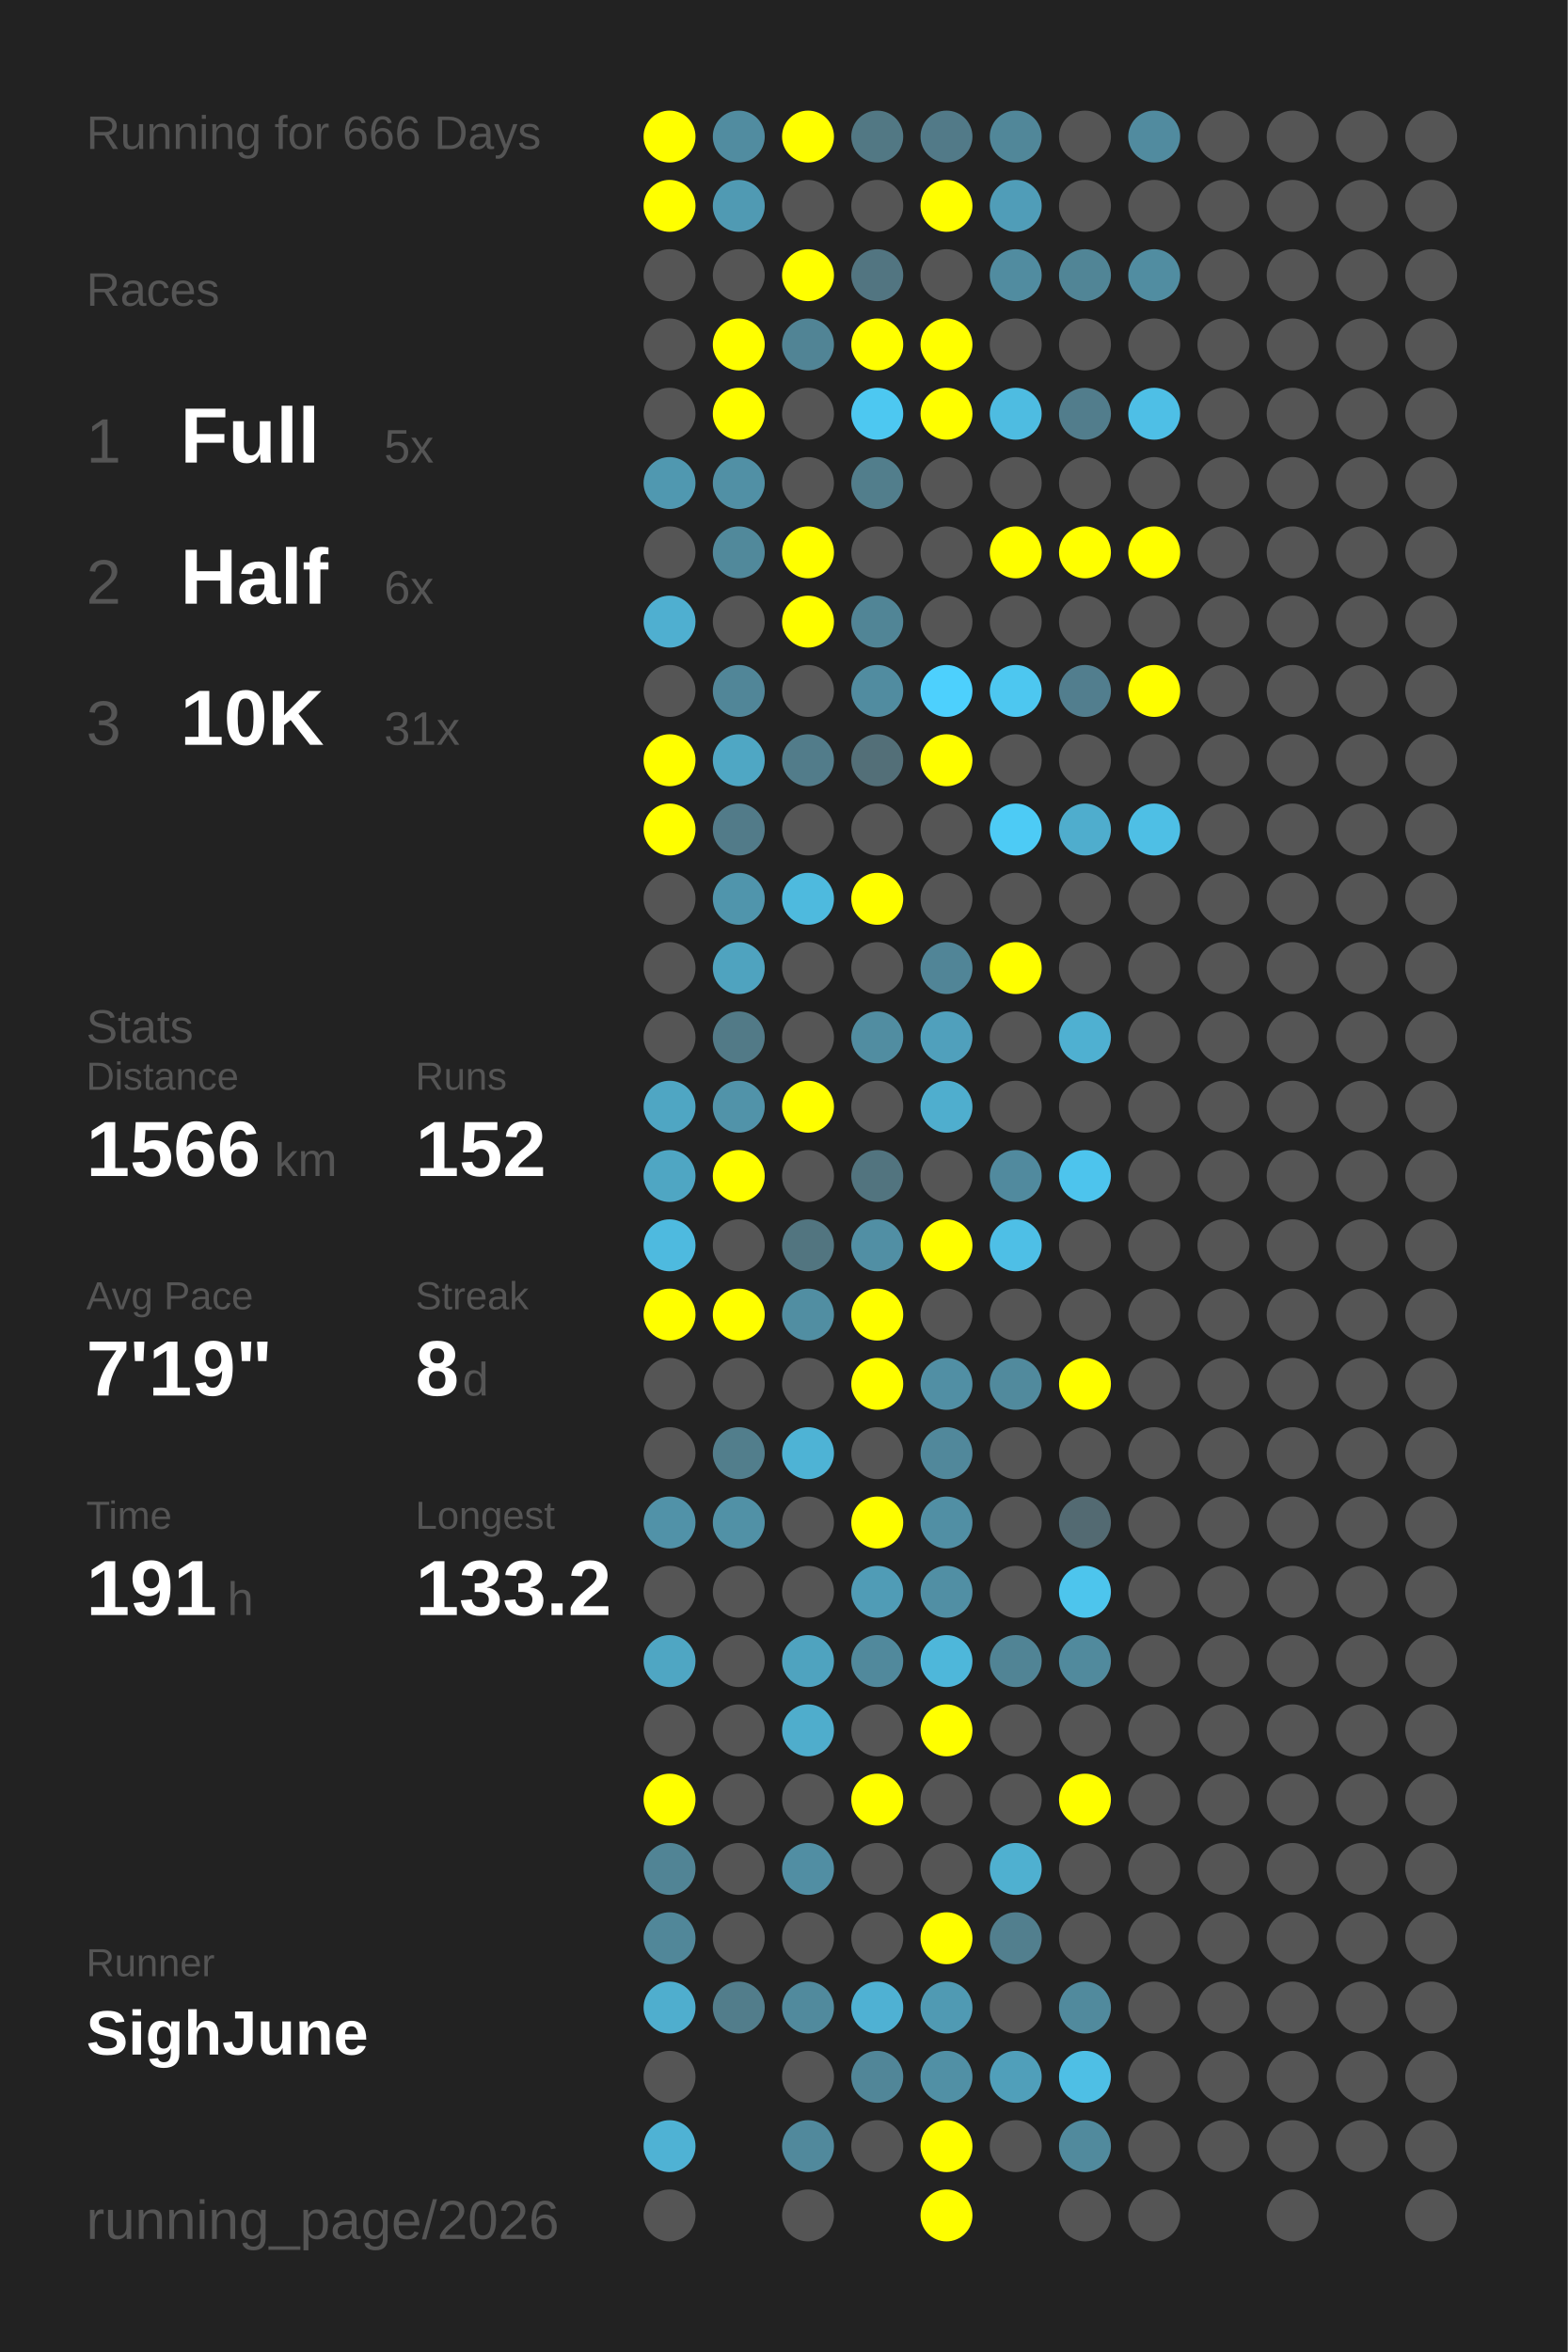
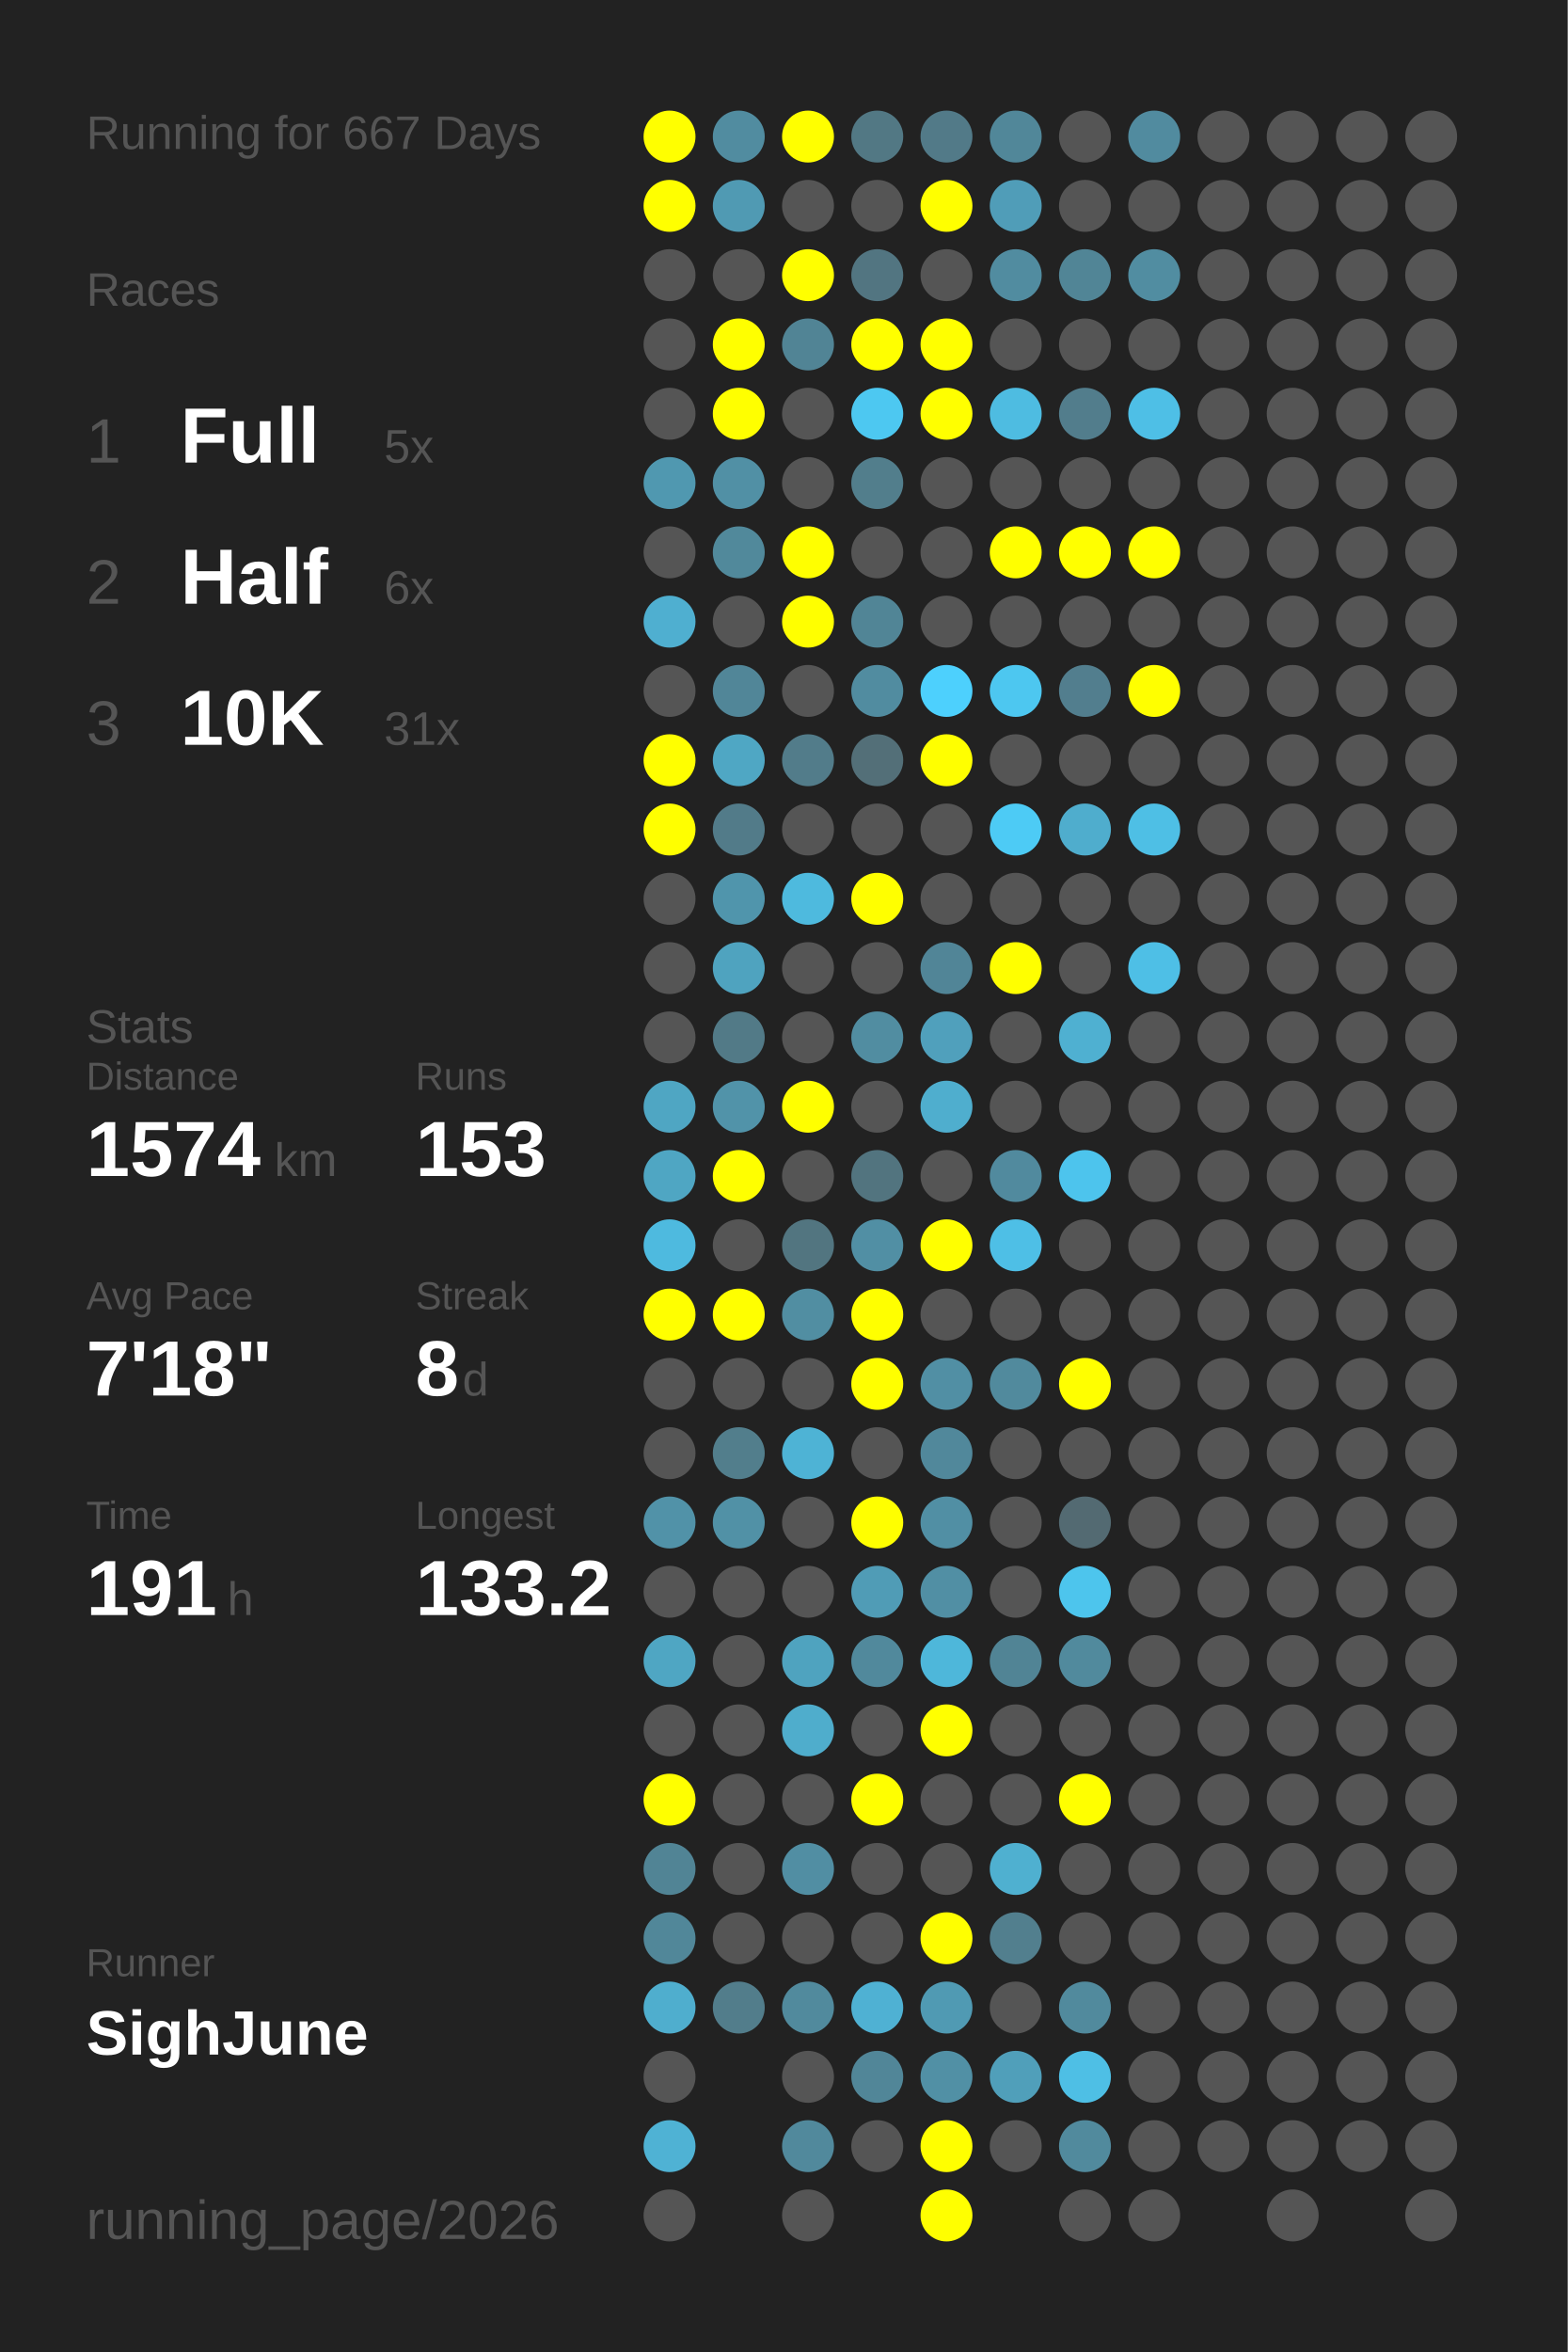
<svg xmlns="http://www.w3.org/2000/svg" baseProfile="full" height="300mm" version="1.1" viewBox="0,0,200,300" width="200mm">
  <defs />
  <rect fill="#222222" height="300" width="200" x="0" y="0" />
-   <text fill="#555555" style="font-size:6px; font-family:Arial;" x="11" y="19">Running for 666 Days</text>
+   <text fill="#555555" style="font-size:6px; font-family:Arial;" x="11" y="19">Running for 667 Days</text>
  <text fill="#555555" style="font-size:6px; font-family:Arial;" x="11" y="39">Races</text>
  <text fill="#555555" style="font-size:8px; font-family:Arial;" x="11" y="59">1</text>
  <text fill="#FFFFFF" style="font-size:10px; font-family:Arial; font-weight:bold;" x="23" y="59">Full</text>
  <text fill="#555555" style="font-size:6px; font-family:Arial;" x="49" y="59">5x</text>
  <text fill="#555555" style="font-size:8px; font-family:Arial;" x="11" y="77">2</text>
  <text fill="#FFFFFF" style="font-size:10px; font-family:Arial; font-weight:bold;" x="23" y="77">Half</text>
  <text fill="#555555" style="font-size:6px; font-family:Arial;" x="49" y="77">6x</text>
  <text fill="#555555" style="font-size:8px; font-family:Arial;" x="11" y="95">3</text>
  <text fill="#FFFFFF" style="font-size:10px; font-family:Arial; font-weight:bold;" x="23" y="95">10K</text>
  <text fill="#555555" style="font-size:6px; font-family:Arial;" x="49" y="95">31x</text>
  <text fill="#555555" style="font-size:6px; font-family:Arial;" x="11" y="133">Stats</text>
  <text fill="#555555" style="font-size:5px; font-family:Arial;" x="11" y="139">Distance</text>
-   <text fill="#FFFFFF" style="font-size:10px; font-family:Arial; font-weight:bold;" x="11" y="150">1566</text>
+   <text fill="#FFFFFF" style="font-size:10px; font-family:Arial; font-weight:bold;" x="11" y="150">1574</text>
  <text fill="#555555" style="font-size:6px; font-family:Arial;" x="35" y="150">km</text>
  <text fill="#555555" style="font-size:5px; font-family:Arial;" x="53" y="139">Runs</text>
-   <text fill="#FFFFFF" style="font-size:10px; font-family:Arial; font-weight:bold;" x="53" y="150">152</text>
+   <text fill="#FFFFFF" style="font-size:10px; font-family:Arial; font-weight:bold;" x="53" y="150">153</text>
  <text fill="#555555" style="font-size:5px; font-family:Arial;" x="11" y="167">Avg Pace</text>
-   <text fill="#FFFFFF" style="font-size:10px; font-family:Arial; font-weight:bold;" x="11" y="178">7'19"</text>
+   <text fill="#FFFFFF" style="font-size:10px; font-family:Arial; font-weight:bold;" x="11" y="178">7'18"</text>
  <text fill="#555555" style="font-size:5px; font-family:Arial;" x="53" y="167">Streak</text>
  <text fill="#FFFFFF" style="font-size:10px; font-family:Arial; font-weight:bold;" x="53" y="178">8</text>
  <text fill="#555555" style="font-size:6px; font-family:Arial;" x="59" y="178">d</text>
  <text fill="#555555" style="font-size:5px; font-family:Arial;" x="11" y="195">Time</text>
  <text fill="#FFFFFF" style="font-size:10px; font-family:Arial; font-weight:bold;" x="11" y="206">191</text>
  <text fill="#555555" style="font-size:6px; font-family:Arial;" x="29" y="206">h</text>
  <text fill="#555555" style="font-size:5px; font-family:Arial;" x="53" y="195">Longest</text>
  <text fill="#FFFFFF" style="font-size:10px; font-family:Arial; font-weight:bold;" x="53" y="206">133.2</text>
  <text fill="#555555" style="font-size:5px; font-family:Arial;" x="11" y="252.065">Runner</text>
  <text fill="#FFFFFF" style="font-size:8px; font-family:Arial; font-weight:bold;" x="11" y="262.065">SighJune</text>
  <text fill="#555555" style="font-size:7px; font-family:Arial;" x="11" y="285.581">running_page/2026</text>
  <circle cx="85.417" cy="17.419" fill="#FFFF00" r="3.312" />
  <circle cx="85.417" cy="26.258" fill="#FFFF00" r="3.312" />
  <circle cx="85.417" cy="35.097" fill="#555555" r="3.312" />
  <circle cx="85.417" cy="43.935" fill="#555555" r="3.312" />
  <circle cx="85.417" cy="52.774" fill="#555555" r="3.312" />
  <circle cx="85.417" cy="61.613" fill="#5098b0" r="3.312" />
  <circle cx="85.417" cy="70.452" fill="#555555" r="3.312" />
  <circle cx="85.417" cy="79.29" fill="#4fafd0" r="3.312" />
  <circle cx="85.417" cy="88.129" fill="#555555" r="3.312" />
  <circle cx="85.417" cy="96.968" fill="#FFFF00" r="3.312" />
  <circle cx="85.417" cy="105.806" fill="#FFFF00" r="3.312" />
  <circle cx="85.417" cy="114.645" fill="#555555" r="3.312" />
  <circle cx="85.417" cy="123.484" fill="#555555" r="3.312" />
  <circle cx="85.417" cy="132.323" fill="#555555" r="3.312" />
  <circle cx="85.417" cy="141.161" fill="#4fa6c3" r="3.312" />
  <circle cx="85.417" cy="150" fill="#4fa6c3" r="3.312" />
  <circle cx="85.417" cy="158.839" fill="#4ebadf" r="3.312" />
  <circle cx="85.417" cy="167.677" fill="#FFFF00" r="3.312" />
  <circle cx="85.417" cy="176.516" fill="#555555" r="3.312" />
  <circle cx="85.417" cy="185.355" fill="#555555" r="3.312" />
  <circle cx="85.417" cy="194.194" fill="#5192a8" r="3.312" />
  <circle cx="85.417" cy="203.032" fill="#555555" r="3.312" />
  <circle cx="85.417" cy="211.871" fill="#4fa6c3" r="3.312" />
  <circle cx="85.417" cy="220.71" fill="#555555" r="3.312" />
  <circle cx="85.417" cy="229.548" fill="#FFFF00" r="3.312" />
  <circle cx="85.417" cy="238.387" fill="#518495" r="3.312" />
  <circle cx="85.417" cy="247.226" fill="#518799" r="3.312" />
  <circle cx="85.417" cy="256.065" fill="#4faece" r="3.312" />
  <circle cx="85.417" cy="264.903" fill="#555555" r="3.312" />
  <circle cx="85.417" cy="273.742" fill="#4fb2d4" r="3.312" />
  <circle cx="85.417" cy="282.581" fill="#555555" r="3.312" />
  <circle cx="94.25" cy="17.419" fill="#518ca0" r="3.312" />
  <circle cx="94.25" cy="26.258" fill="#509ab3" r="3.312" />
  <circle cx="94.25" cy="35.097" fill="#555555" r="3.312" />
  <circle cx="94.25" cy="43.935" fill="#FFFF00" r="3.312" />
  <circle cx="94.25" cy="52.774" fill="#FFFF00" r="3.312" />
  <circle cx="94.25" cy="61.613" fill="#5190a5" r="3.312" />
  <circle cx="94.25" cy="70.452" fill="#51899b" r="3.312" />
  <circle cx="94.25" cy="79.29" fill="#555555" r="3.312" />
  <circle cx="94.25" cy="88.129" fill="#518698" r="3.312" />
  <circle cx="94.25" cy="96.968" fill="#4fa7c4" r="3.312" />
  <circle cx="94.25" cy="105.806" fill="#527b89" r="3.312" />
  <circle cx="94.25" cy="114.645" fill="#5095ac" r="3.312" />
  <circle cx="94.25" cy="123.484" fill="#4fa3bf" r="3.312" />
  <circle cx="94.25" cy="132.323" fill="#527a87" r="3.312" />
  <circle cx="94.25" cy="141.161" fill="#5193a9" r="3.312" />
  <circle cx="94.25" cy="150" fill="#FFFF00" r="3.312" />
  <circle cx="94.25" cy="158.839" fill="#555555" r="3.312" />
  <circle cx="94.25" cy="167.677" fill="#FFFF00" r="3.312" />
  <circle cx="94.25" cy="176.516" fill="#555555" r="3.312" />
  <circle cx="94.25" cy="185.355" fill="#527e8c" r="3.312" />
  <circle cx="94.25" cy="194.194" fill="#5191a6" r="3.312" />
  <circle cx="94.25" cy="203.032" fill="#555555" r="3.312" />
  <circle cx="94.25" cy="211.871" fill="#555555" r="3.312" />
  <circle cx="94.25" cy="220.71" fill="#555555" r="3.312" />
  <circle cx="94.25" cy="229.548" fill="#555555" r="3.312" />
  <circle cx="94.25" cy="238.387" fill="#555555" r="3.312" />
  <circle cx="94.25" cy="247.226" fill="#555555" r="3.312" />
  <circle cx="94.25" cy="256.065" fill="#527d8b" r="3.312" />
  <circle cx="103.083" cy="17.419" fill="#FFFF00" r="3.312" />
  <circle cx="103.083" cy="26.258" fill="#555555" r="3.312" />
  <circle cx="103.083" cy="35.097" fill="#FFFF00" r="3.312" />
  <circle cx="103.083" cy="43.935" fill="#518495" r="3.312" />
  <circle cx="103.083" cy="52.774" fill="#555555" r="3.312" />
  <circle cx="103.083" cy="61.613" fill="#555555" r="3.312" />
  <circle cx="103.083" cy="70.452" fill="#FFFF00" r="3.312" />
  <circle cx="103.083" cy="79.29" fill="#FFFF00" r="3.312" />
  <circle cx="103.083" cy="88.129" fill="#555555" r="3.312" />
  <circle cx="103.083" cy="96.968" fill="#527c8a" r="3.312" />
  <circle cx="103.083" cy="105.806" fill="#555555" r="3.312" />
  <circle cx="103.083" cy="114.645" fill="#4ebade" r="3.312" />
  <circle cx="103.083" cy="123.484" fill="#555555" r="3.312" />
  <circle cx="103.083" cy="132.323" fill="#555555" r="3.312" />
  <circle cx="103.083" cy="141.161" fill="#FFFF00" r="3.312" />
  <circle cx="103.083" cy="150" fill="#555555" r="3.312" />
  <circle cx="103.083" cy="158.839" fill="#527580" r="3.312" />
  <circle cx="103.083" cy="167.677" fill="#518ea2" r="3.312" />
  <circle cx="103.083" cy="176.516" fill="#555555" r="3.312" />
  <circle cx="103.083" cy="185.355" fill="#4eb3d5" r="3.312" />
  <circle cx="103.083" cy="194.194" fill="#555555" r="3.312" />
  <circle cx="103.083" cy="203.032" fill="#555555" r="3.312" />
  <circle cx="103.083" cy="211.871" fill="#4fa3bf" r="3.312" />
  <circle cx="103.083" cy="220.71" fill="#4fadcc" r="3.312" />
  <circle cx="103.083" cy="229.548" fill="#555555" r="3.312" />
  <circle cx="103.083" cy="238.387" fill="#518ea3" r="3.312" />
  <circle cx="103.083" cy="247.226" fill="#555555" r="3.312" />
  <circle cx="103.083" cy="256.065" fill="#518a9d" r="3.312" />
  <circle cx="103.083" cy="264.903" fill="#555555" r="3.312" />
  <circle cx="103.083" cy="273.742" fill="#51899c" r="3.312" />
  <circle cx="103.083" cy="282.581" fill="#555555" r="3.312" />
  <circle cx="111.917" cy="17.419" fill="#527884" r="3.312" />
  <circle cx="111.917" cy="26.258" fill="#555555" r="3.312" />
  <circle cx="111.917" cy="35.097" fill="#527581" r="3.312" />
  <circle cx="111.917" cy="43.935" fill="#FFFF00" r="3.312" />
  <circle cx="111.917" cy="52.774" fill="#4dc8f1" r="3.312" />
  <circle cx="111.917" cy="61.613" fill="#527e8c" r="3.312" />
  <circle cx="111.917" cy="70.452" fill="#555555" r="3.312" />
  <circle cx="111.917" cy="79.29" fill="#518596" r="3.312" />
  <circle cx="111.917" cy="88.129" fill="#518ca0" r="3.312" />
  <circle cx="111.917" cy="96.968" fill="#536f78" r="3.312" />
  <circle cx="111.917" cy="105.806" fill="#555555" r="3.312" />
  <circle cx="111.917" cy="114.645" fill="#FFFF00" r="3.312" />
  <circle cx="111.917" cy="123.484" fill="#555555" r="3.312" />
  <circle cx="111.917" cy="132.323" fill="#518da1" r="3.312" />
  <circle cx="111.917" cy="141.161" fill="#555555" r="3.312" />
  <circle cx="111.917" cy="150" fill="#52747f" r="3.312" />
  <circle cx="111.917" cy="158.839" fill="#518fa4" r="3.312" />
  <circle cx="111.917" cy="167.677" fill="#FFFF00" r="3.312" />
  <circle cx="111.917" cy="176.516" fill="#FFFF00" r="3.312" />
  <circle cx="111.917" cy="185.355" fill="#555555" r="3.312" />
  <circle cx="111.917" cy="194.194" fill="#FFFF00" r="3.312" />
  <circle cx="111.917" cy="203.032" fill="#509cb6" r="3.312" />
  <circle cx="111.917" cy="211.871" fill="#51899c" r="3.312" />
  <circle cx="111.917" cy="220.71" fill="#555555" r="3.312" />
  <circle cx="111.917" cy="229.548" fill="#FFFF00" r="3.312" />
  <circle cx="111.917" cy="238.387" fill="#555555" r="3.312" />
  <circle cx="111.917" cy="247.226" fill="#555555" r="3.312" />
  <circle cx="111.917" cy="256.065" fill="#4fb1d3" r="3.312" />
  <circle cx="111.917" cy="264.903" fill="#518698" r="3.312" />
  <circle cx="111.917" cy="273.742" fill="#555555" r="3.312" />
  <circle cx="120.75" cy="17.419" fill="#527a88" r="3.312" />
  <circle cx="120.75" cy="26.258" fill="#FFFF00" r="3.312" />
  <circle cx="120.75" cy="35.097" fill="#555555" r="3.312" />
  <circle cx="120.75" cy="43.935" fill="#FFFF00" r="3.312" />
  <circle cx="120.75" cy="52.774" fill="#FFFF00" r="3.312" />
  <circle cx="120.75" cy="61.613" fill="#555555" r="3.312" />
  <circle cx="120.75" cy="70.452" fill="#555555" r="3.312" />
  <circle cx="120.75" cy="79.29" fill="#555555" r="3.312" />
  <circle cx="120.75" cy="88.129" fill="#4dd0fd" r="3.312" />
  <circle cx="120.75" cy="96.968" fill="#FFFF00" r="3.312" />
  <circle cx="120.75" cy="105.806" fill="#555555" r="3.312" />
  <circle cx="120.75" cy="114.645" fill="#555555" r="3.312" />
  <circle cx="120.75" cy="123.484" fill="#518597" r="3.312" />
  <circle cx="120.75" cy="132.323" fill="#50a0bc" r="3.312" />
  <circle cx="120.75" cy="141.161" fill="#4faece" r="3.312" />
  <circle cx="120.75" cy="150" fill="#555555" r="3.312" />
  <circle cx="120.75" cy="158.839" fill="#FFFF00" r="3.312" />
  <circle cx="120.75" cy="167.677" fill="#555555" r="3.312" />
  <circle cx="120.75" cy="176.516" fill="#518fa4" r="3.312" />
  <circle cx="120.75" cy="185.355" fill="#51889b" r="3.312" />
  <circle cx="120.75" cy="194.194" fill="#518fa4" r="3.312" />
  <circle cx="120.75" cy="203.032" fill="#518fa4" r="3.312" />
  <circle cx="120.75" cy="211.871" fill="#4eb7da" r="3.312" />
  <circle cx="120.75" cy="220.71" fill="#FFFF00" r="3.312" />
  <circle cx="120.75" cy="229.548" fill="#555555" r="3.312" />
  <circle cx="120.75" cy="238.387" fill="#555555" r="3.312" />
  <circle cx="120.75" cy="247.226" fill="#FFFF00" r="3.312" />
  <circle cx="120.75" cy="256.065" fill="#509ab3" r="3.312" />
  <circle cx="120.75" cy="264.903" fill="#5190a5" r="3.312" />
  <circle cx="120.75" cy="273.742" fill="#FFFF00" r="3.312" />
  <circle cx="120.75" cy="282.581" fill="#FFFF00" r="3.312" />
  <circle cx="129.583" cy="17.419" fill="#518799" r="3.312" />
  <circle cx="129.583" cy="26.258" fill="#509db8" r="3.312" />
  <circle cx="129.583" cy="35.097" fill="#518ca0" r="3.312" />
  <circle cx="129.583" cy="43.935" fill="#555555" r="3.312" />
  <circle cx="129.583" cy="52.774" fill="#4ebce1" r="3.312" />
  <circle cx="129.583" cy="61.613" fill="#555555" r="3.312" />
  <circle cx="129.583" cy="70.452" fill="#FFFF00" r="3.312" />
  <circle cx="129.583" cy="79.29" fill="#555555" r="3.312" />
  <circle cx="129.583" cy="88.129" fill="#4dc7f0" r="3.312" />
  <circle cx="129.583" cy="96.968" fill="#555555" r="3.312" />
  <circle cx="129.583" cy="105.806" fill="#4dcbf5" r="3.312" />
  <circle cx="129.583" cy="114.645" fill="#555555" r="3.312" />
  <circle cx="129.583" cy="123.484" fill="#FFFF00" r="3.312" />
  <circle cx="129.583" cy="132.323" fill="#555555" r="3.312" />
  <circle cx="129.583" cy="141.161" fill="#555555" r="3.312" />
  <circle cx="129.583" cy="150" fill="#518a9e" r="3.312" />
  <circle cx="129.583" cy="158.839" fill="#4ebfe6" r="3.312" />
  <circle cx="129.583" cy="167.677" fill="#555555" r="3.312" />
  <circle cx="129.583" cy="176.516" fill="#518a9d" r="3.312" />
  <circle cx="129.583" cy="185.355" fill="#555555" r="3.312" />
  <circle cx="129.583" cy="194.194" fill="#555555" r="3.312" />
  <circle cx="129.583" cy="203.032" fill="#555555" r="3.312" />
  <circle cx="129.583" cy="211.871" fill="#518495" r="3.312" />
  <circle cx="129.583" cy="220.71" fill="#555555" r="3.312" />
  <circle cx="129.583" cy="229.548" fill="#555555" r="3.312" />
  <circle cx="129.583" cy="238.387" fill="#4fb0d0" r="3.312" />
  <circle cx="129.583" cy="247.226" fill="#527f8e" r="3.312" />
  <circle cx="129.583" cy="256.065" fill="#555555" r="3.312" />
  <circle cx="129.583" cy="264.903" fill="#509fba" r="3.312" />
  <circle cx="129.583" cy="273.742" fill="#555555" r="3.312" />
  <circle cx="138.417" cy="17.419" fill="#555555" r="3.312" />
  <circle cx="138.417" cy="26.258" fill="#555555" r="3.312" />
  <circle cx="138.417" cy="35.097" fill="#518596" r="3.312" />
  <circle cx="138.417" cy="43.935" fill="#555555" r="3.312" />
  <circle cx="138.417" cy="52.774" fill="#527d8c" r="3.312" />
  <circle cx="138.417" cy="61.613" fill="#555555" r="3.312" />
  <circle cx="138.417" cy="70.452" fill="#FFFF00" r="3.312" />
  <circle cx="138.417" cy="79.29" fill="#555555" r="3.312" />
  <circle cx="138.417" cy="88.129" fill="#527e8e" r="3.312" />
  <circle cx="138.417" cy="96.968" fill="#555555" r="3.312" />
  <circle cx="138.417" cy="105.806" fill="#4fadcd" r="3.312" />
  <circle cx="138.417" cy="114.645" fill="#555555" r="3.312" />
  <circle cx="138.417" cy="123.484" fill="#555555" r="3.312" />
  <circle cx="138.417" cy="132.323" fill="#4fb0d1" r="3.312" />
  <circle cx="138.417" cy="141.161" fill="#555555" r="3.312" />
  <circle cx="138.417" cy="150" fill="#4dc4ed" r="3.312" />
  <circle cx="138.417" cy="158.839" fill="#555555" r="3.312" />
  <circle cx="138.417" cy="167.677" fill="#555555" r="3.312" />
  <circle cx="138.417" cy="176.516" fill="#FFFF00" r="3.312" />
  <circle cx="138.417" cy="185.355" fill="#555555" r="3.312" />
  <circle cx="138.417" cy="194.194" fill="#536a72" r="3.312" />
  <circle cx="138.417" cy="203.032" fill="#4dc5ed" r="3.312" />
  <circle cx="138.417" cy="211.871" fill="#518a9d" r="3.312" />
  <circle cx="138.417" cy="220.71" fill="#555555" r="3.312" />
  <circle cx="138.417" cy="229.548" fill="#FFFF00" r="3.312" />
  <circle cx="138.417" cy="238.387" fill="#555555" r="3.312" />
  <circle cx="138.417" cy="247.226" fill="#555555" r="3.312" />
  <circle cx="138.417" cy="256.065" fill="#518a9d" r="3.312" />
  <circle cx="138.417" cy="264.903" fill="#4ebfe5" r="3.312" />
  <circle cx="138.417" cy="273.742" fill="#518a9d" r="3.312" />
  <circle cx="138.417" cy="282.581" fill="#555555" r="3.312" />
  <circle cx="147.25" cy="17.419" fill="#518b9f" r="3.312" />
  <circle cx="147.25" cy="26.258" fill="#555555" r="3.312" />
  <circle cx="147.25" cy="35.097" fill="#518da1" r="3.312" />
  <circle cx="147.25" cy="43.935" fill="#555555" r="3.312" />
  <circle cx="147.25" cy="52.774" fill="#4ebfe6" r="3.312" />
  <circle cx="147.25" cy="61.613" fill="#555555" r="3.312" />
  <circle cx="147.25" cy="70.452" fill="#FFFF00" r="3.312" />
  <circle cx="147.25" cy="79.29" fill="#555555" r="3.312" />
  <circle cx="147.25" cy="88.129" fill="#FFFF00" r="3.312" />
  <circle cx="147.25" cy="96.968" fill="#555555" r="3.312" />
  <circle cx="147.25" cy="105.806" fill="#4ebfe5" r="3.312" />
  <circle cx="147.25" cy="114.645" fill="#555555" r="3.312" />
-   <circle cx="147.25" cy="123.484" fill="#555555" r="3.312" />
+   <circle cx="147.25" cy="123.484" fill="#4ebfe6" r="3.312" />
  <circle cx="147.25" cy="132.323" fill="#555555" r="3.312" />
  <circle cx="147.25" cy="141.161" fill="#555555" r="3.312" />
  <circle cx="147.25" cy="150" fill="#555555" r="3.312" />
  <circle cx="147.25" cy="158.839" fill="#555555" r="3.312" />
  <circle cx="147.25" cy="167.677" fill="#555555" r="3.312" />
  <circle cx="147.25" cy="176.516" fill="#555555" r="3.312" />
  <circle cx="147.25" cy="185.355" fill="#555555" r="3.312" />
  <circle cx="147.25" cy="194.194" fill="#555555" r="3.312" />
  <circle cx="147.25" cy="203.032" fill="#555555" r="3.312" />
  <circle cx="147.25" cy="211.871" fill="#555555" r="3.312" />
  <circle cx="147.25" cy="220.71" fill="#555555" r="3.312" />
  <circle cx="147.25" cy="229.548" fill="#555555" r="3.312" />
  <circle cx="147.25" cy="238.387" fill="#555555" r="3.312" />
  <circle cx="147.25" cy="247.226" fill="#555555" r="3.312" />
  <circle cx="147.25" cy="256.065" fill="#555555" r="3.312" />
  <circle cx="147.25" cy="264.903" fill="#555555" r="3.312" />
  <circle cx="147.25" cy="273.742" fill="#555555" r="3.312" />
  <circle cx="147.25" cy="282.581" fill="#555555" r="3.312" />
  <circle cx="156.083" cy="17.419" fill="#555555" r="3.312" />
  <circle cx="156.083" cy="26.258" fill="#555555" r="3.312" />
  <circle cx="156.083" cy="35.097" fill="#555555" r="3.312" />
  <circle cx="156.083" cy="43.935" fill="#555555" r="3.312" />
  <circle cx="156.083" cy="52.774" fill="#555555" r="3.312" />
  <circle cx="156.083" cy="61.613" fill="#555555" r="3.312" />
  <circle cx="156.083" cy="70.452" fill="#555555" r="3.312" />
  <circle cx="156.083" cy="79.29" fill="#555555" r="3.312" />
  <circle cx="156.083" cy="88.129" fill="#555555" r="3.312" />
  <circle cx="156.083" cy="96.968" fill="#555555" r="3.312" />
  <circle cx="156.083" cy="105.806" fill="#555555" r="3.312" />
  <circle cx="156.083" cy="114.645" fill="#555555" r="3.312" />
  <circle cx="156.083" cy="123.484" fill="#555555" r="3.312" />
  <circle cx="156.083" cy="132.323" fill="#555555" r="3.312" />
  <circle cx="156.083" cy="141.161" fill="#555555" r="3.312" />
  <circle cx="156.083" cy="150" fill="#555555" r="3.312" />
  <circle cx="156.083" cy="158.839" fill="#555555" r="3.312" />
  <circle cx="156.083" cy="167.677" fill="#555555" r="3.312" />
  <circle cx="156.083" cy="176.516" fill="#555555" r="3.312" />
  <circle cx="156.083" cy="185.355" fill="#555555" r="3.312" />
  <circle cx="156.083" cy="194.194" fill="#555555" r="3.312" />
  <circle cx="156.083" cy="203.032" fill="#555555" r="3.312" />
  <circle cx="156.083" cy="211.871" fill="#555555" r="3.312" />
  <circle cx="156.083" cy="220.71" fill="#555555" r="3.312" />
  <circle cx="156.083" cy="229.548" fill="#555555" r="3.312" />
  <circle cx="156.083" cy="238.387" fill="#555555" r="3.312" />
  <circle cx="156.083" cy="247.226" fill="#555555" r="3.312" />
  <circle cx="156.083" cy="256.065" fill="#555555" r="3.312" />
  <circle cx="156.083" cy="264.903" fill="#555555" r="3.312" />
  <circle cx="156.083" cy="273.742" fill="#555555" r="3.312" />
  <circle cx="164.917" cy="17.419" fill="#555555" r="3.312" />
  <circle cx="164.917" cy="26.258" fill="#555555" r="3.312" />
  <circle cx="164.917" cy="35.097" fill="#555555" r="3.312" />
  <circle cx="164.917" cy="43.935" fill="#555555" r="3.312" />
  <circle cx="164.917" cy="52.774" fill="#555555" r="3.312" />
  <circle cx="164.917" cy="61.613" fill="#555555" r="3.312" />
  <circle cx="164.917" cy="70.452" fill="#555555" r="3.312" />
  <circle cx="164.917" cy="79.29" fill="#555555" r="3.312" />
  <circle cx="164.917" cy="88.129" fill="#555555" r="3.312" />
  <circle cx="164.917" cy="96.968" fill="#555555" r="3.312" />
  <circle cx="164.917" cy="105.806" fill="#555555" r="3.312" />
  <circle cx="164.917" cy="114.645" fill="#555555" r="3.312" />
  <circle cx="164.917" cy="123.484" fill="#555555" r="3.312" />
  <circle cx="164.917" cy="132.323" fill="#555555" r="3.312" />
  <circle cx="164.917" cy="141.161" fill="#555555" r="3.312" />
  <circle cx="164.917" cy="150" fill="#555555" r="3.312" />
  <circle cx="164.917" cy="158.839" fill="#555555" r="3.312" />
  <circle cx="164.917" cy="167.677" fill="#555555" r="3.312" />
  <circle cx="164.917" cy="176.516" fill="#555555" r="3.312" />
  <circle cx="164.917" cy="185.355" fill="#555555" r="3.312" />
  <circle cx="164.917" cy="194.194" fill="#555555" r="3.312" />
  <circle cx="164.917" cy="203.032" fill="#555555" r="3.312" />
  <circle cx="164.917" cy="211.871" fill="#555555" r="3.312" />
  <circle cx="164.917" cy="220.71" fill="#555555" r="3.312" />
  <circle cx="164.917" cy="229.548" fill="#555555" r="3.312" />
  <circle cx="164.917" cy="238.387" fill="#555555" r="3.312" />
  <circle cx="164.917" cy="247.226" fill="#555555" r="3.312" />
  <circle cx="164.917" cy="256.065" fill="#555555" r="3.312" />
  <circle cx="164.917" cy="264.903" fill="#555555" r="3.312" />
  <circle cx="164.917" cy="273.742" fill="#555555" r="3.312" />
  <circle cx="164.917" cy="282.581" fill="#555555" r="3.312" />
  <circle cx="173.75" cy="17.419" fill="#555555" r="3.312" />
  <circle cx="173.75" cy="26.258" fill="#555555" r="3.312" />
  <circle cx="173.75" cy="35.097" fill="#555555" r="3.312" />
  <circle cx="173.75" cy="43.935" fill="#555555" r="3.312" />
  <circle cx="173.75" cy="52.774" fill="#555555" r="3.312" />
  <circle cx="173.75" cy="61.613" fill="#555555" r="3.312" />
  <circle cx="173.75" cy="70.452" fill="#555555" r="3.312" />
  <circle cx="173.75" cy="79.29" fill="#555555" r="3.312" />
  <circle cx="173.75" cy="88.129" fill="#555555" r="3.312" />
  <circle cx="173.75" cy="96.968" fill="#555555" r="3.312" />
  <circle cx="173.75" cy="105.806" fill="#555555" r="3.312" />
  <circle cx="173.75" cy="114.645" fill="#555555" r="3.312" />
  <circle cx="173.75" cy="123.484" fill="#555555" r="3.312" />
  <circle cx="173.75" cy="132.323" fill="#555555" r="3.312" />
  <circle cx="173.75" cy="141.161" fill="#555555" r="3.312" />
  <circle cx="173.75" cy="150" fill="#555555" r="3.312" />
  <circle cx="173.75" cy="158.839" fill="#555555" r="3.312" />
  <circle cx="173.75" cy="167.677" fill="#555555" r="3.312" />
  <circle cx="173.75" cy="176.516" fill="#555555" r="3.312" />
  <circle cx="173.75" cy="185.355" fill="#555555" r="3.312" />
  <circle cx="173.75" cy="194.194" fill="#555555" r="3.312" />
  <circle cx="173.75" cy="203.032" fill="#555555" r="3.312" />
  <circle cx="173.75" cy="211.871" fill="#555555" r="3.312" />
  <circle cx="173.75" cy="220.71" fill="#555555" r="3.312" />
  <circle cx="173.75" cy="229.548" fill="#555555" r="3.312" />
  <circle cx="173.75" cy="238.387" fill="#555555" r="3.312" />
  <circle cx="173.75" cy="247.226" fill="#555555" r="3.312" />
  <circle cx="173.75" cy="256.065" fill="#555555" r="3.312" />
  <circle cx="173.75" cy="264.903" fill="#555555" r="3.312" />
  <circle cx="173.75" cy="273.742" fill="#555555" r="3.312" />
  <circle cx="182.583" cy="17.419" fill="#555555" r="3.312" />
  <circle cx="182.583" cy="26.258" fill="#555555" r="3.312" />
  <circle cx="182.583" cy="35.097" fill="#555555" r="3.312" />
  <circle cx="182.583" cy="43.935" fill="#555555" r="3.312" />
  <circle cx="182.583" cy="52.774" fill="#555555" r="3.312" />
  <circle cx="182.583" cy="61.613" fill="#555555" r="3.312" />
  <circle cx="182.583" cy="70.452" fill="#555555" r="3.312" />
  <circle cx="182.583" cy="79.29" fill="#555555" r="3.312" />
  <circle cx="182.583" cy="88.129" fill="#555555" r="3.312" />
  <circle cx="182.583" cy="96.968" fill="#555555" r="3.312" />
  <circle cx="182.583" cy="105.806" fill="#555555" r="3.312" />
  <circle cx="182.583" cy="114.645" fill="#555555" r="3.312" />
  <circle cx="182.583" cy="123.484" fill="#555555" r="3.312" />
  <circle cx="182.583" cy="132.323" fill="#555555" r="3.312" />
  <circle cx="182.583" cy="141.161" fill="#555555" r="3.312" />
  <circle cx="182.583" cy="150" fill="#555555" r="3.312" />
  <circle cx="182.583" cy="158.839" fill="#555555" r="3.312" />
  <circle cx="182.583" cy="167.677" fill="#555555" r="3.312" />
  <circle cx="182.583" cy="176.516" fill="#555555" r="3.312" />
  <circle cx="182.583" cy="185.355" fill="#555555" r="3.312" />
  <circle cx="182.583" cy="194.194" fill="#555555" r="3.312" />
  <circle cx="182.583" cy="203.032" fill="#555555" r="3.312" />
  <circle cx="182.583" cy="211.871" fill="#555555" r="3.312" />
  <circle cx="182.583" cy="220.71" fill="#555555" r="3.312" />
  <circle cx="182.583" cy="229.548" fill="#555555" r="3.312" />
  <circle cx="182.583" cy="238.387" fill="#555555" r="3.312" />
  <circle cx="182.583" cy="247.226" fill="#555555" r="3.312" />
  <circle cx="182.583" cy="256.065" fill="#555555" r="3.312" />
  <circle cx="182.583" cy="264.903" fill="#555555" r="3.312" />
  <circle cx="182.583" cy="273.742" fill="#555555" r="3.312" />
  <circle cx="182.583" cy="282.581" fill="#555555" r="3.312" />
</svg>
